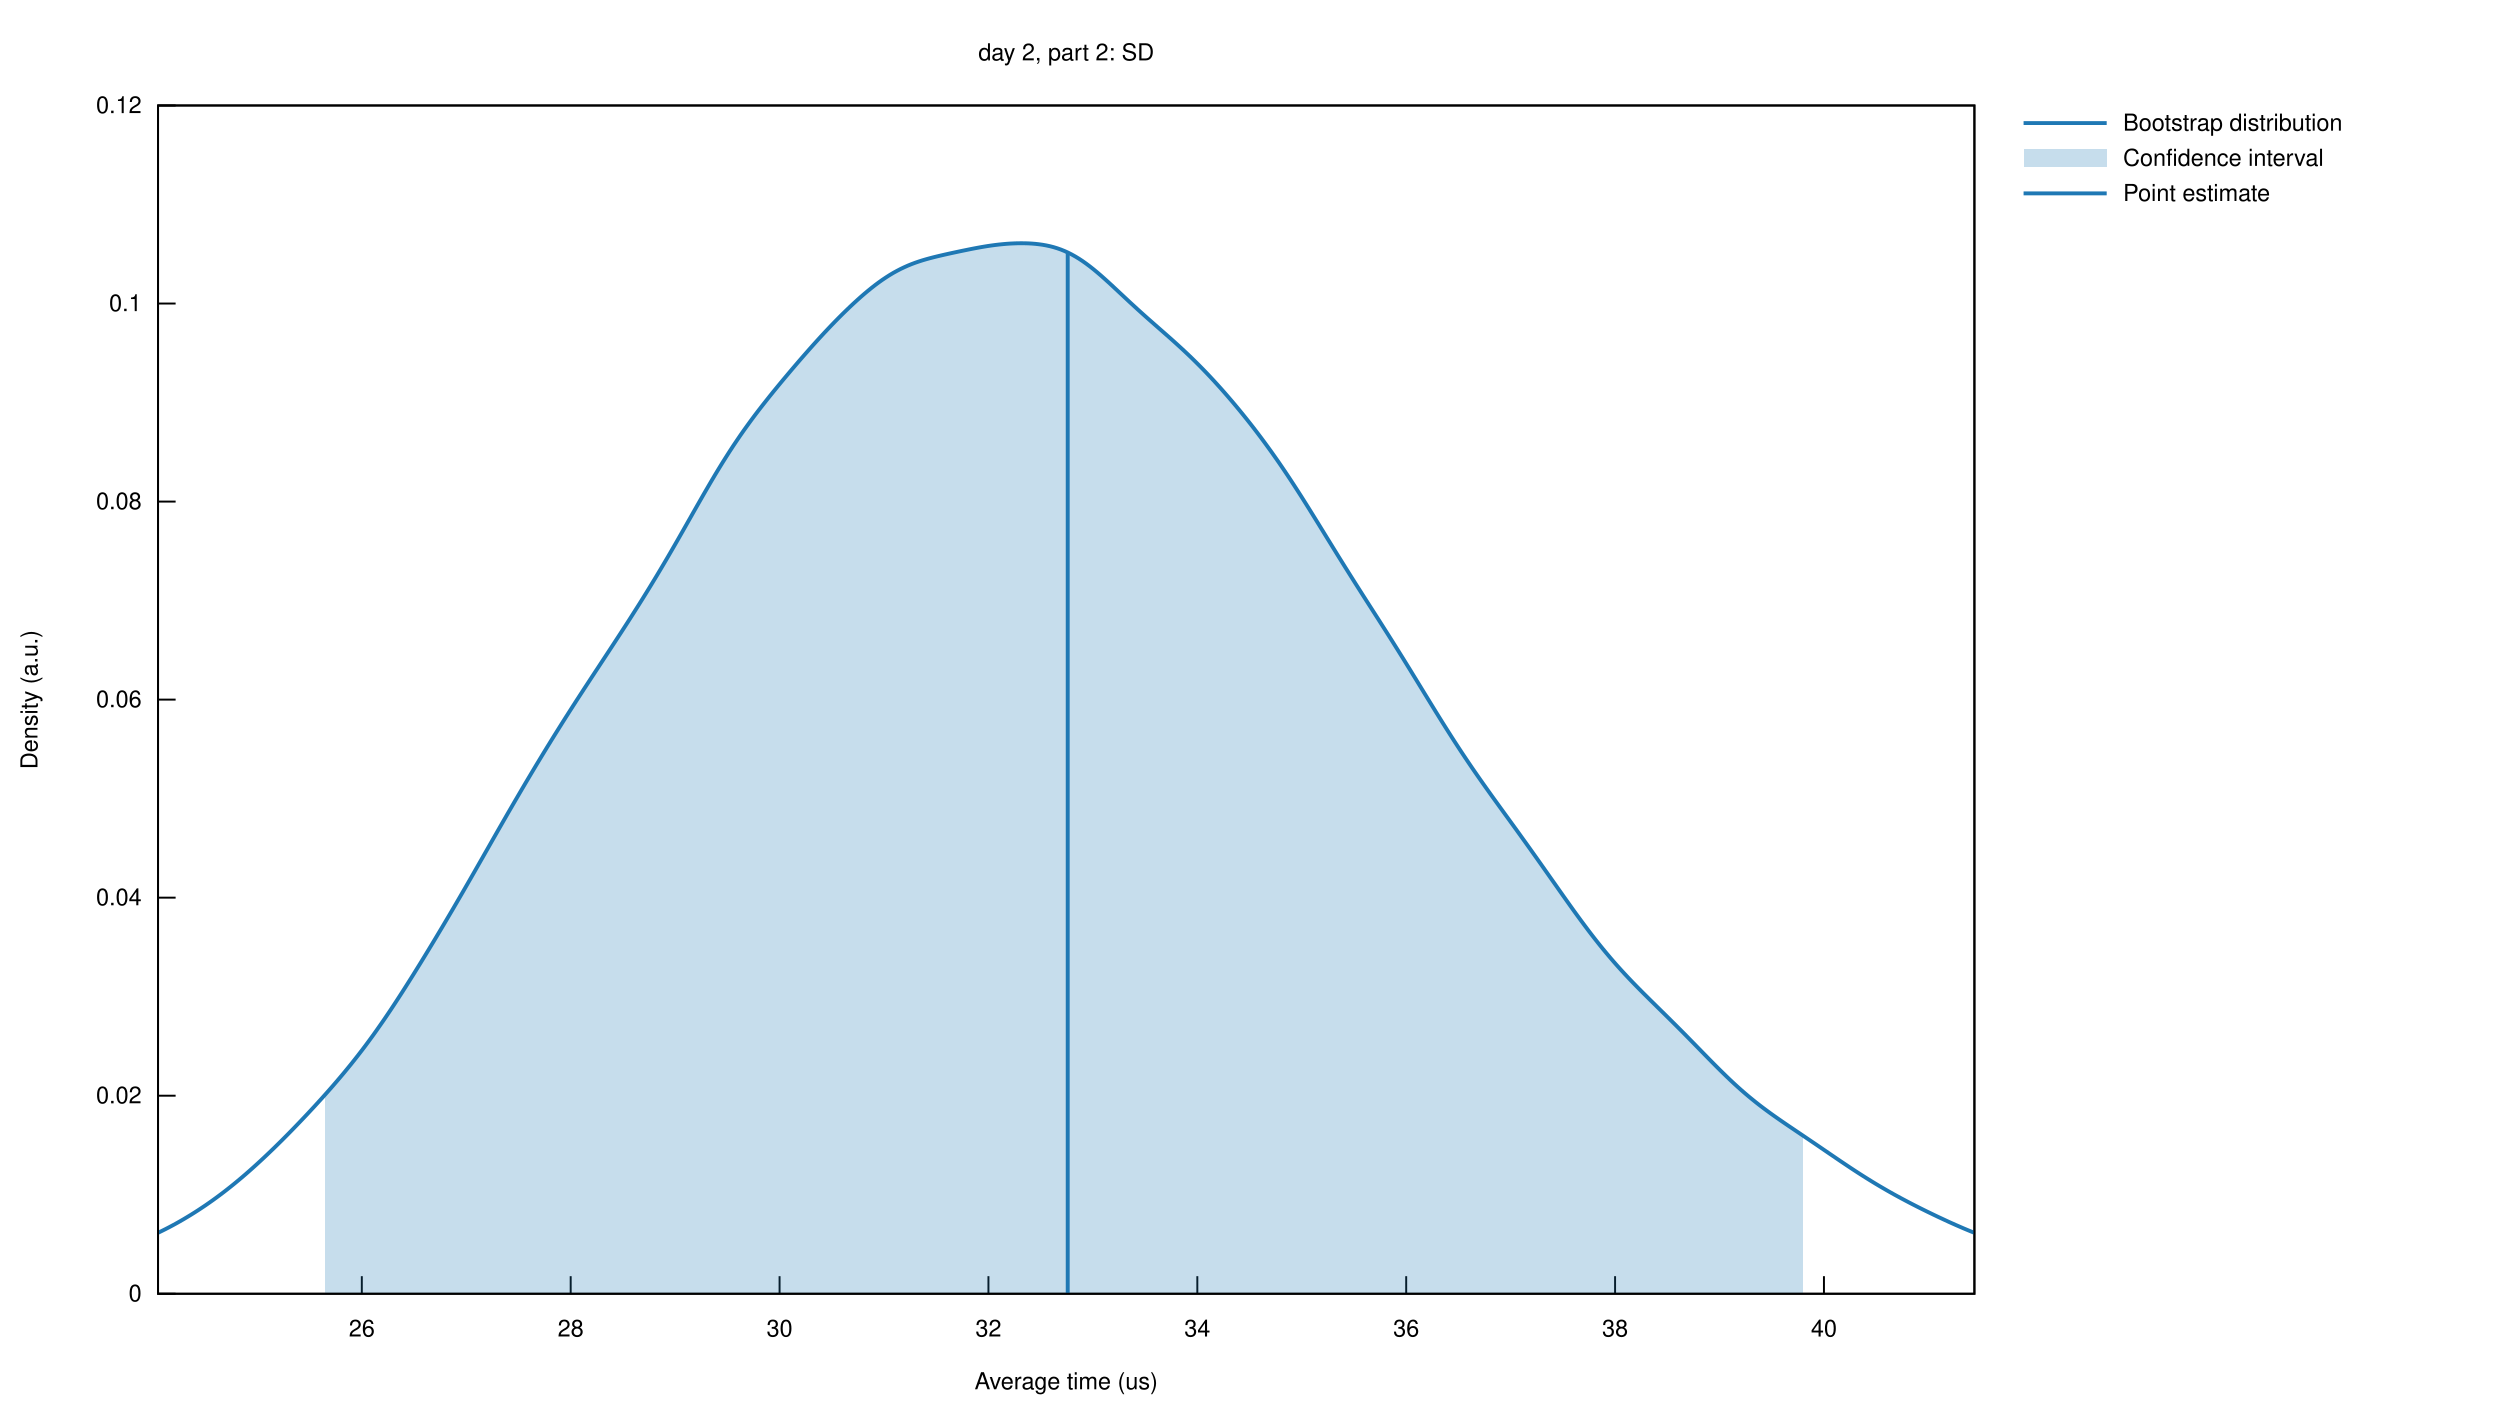
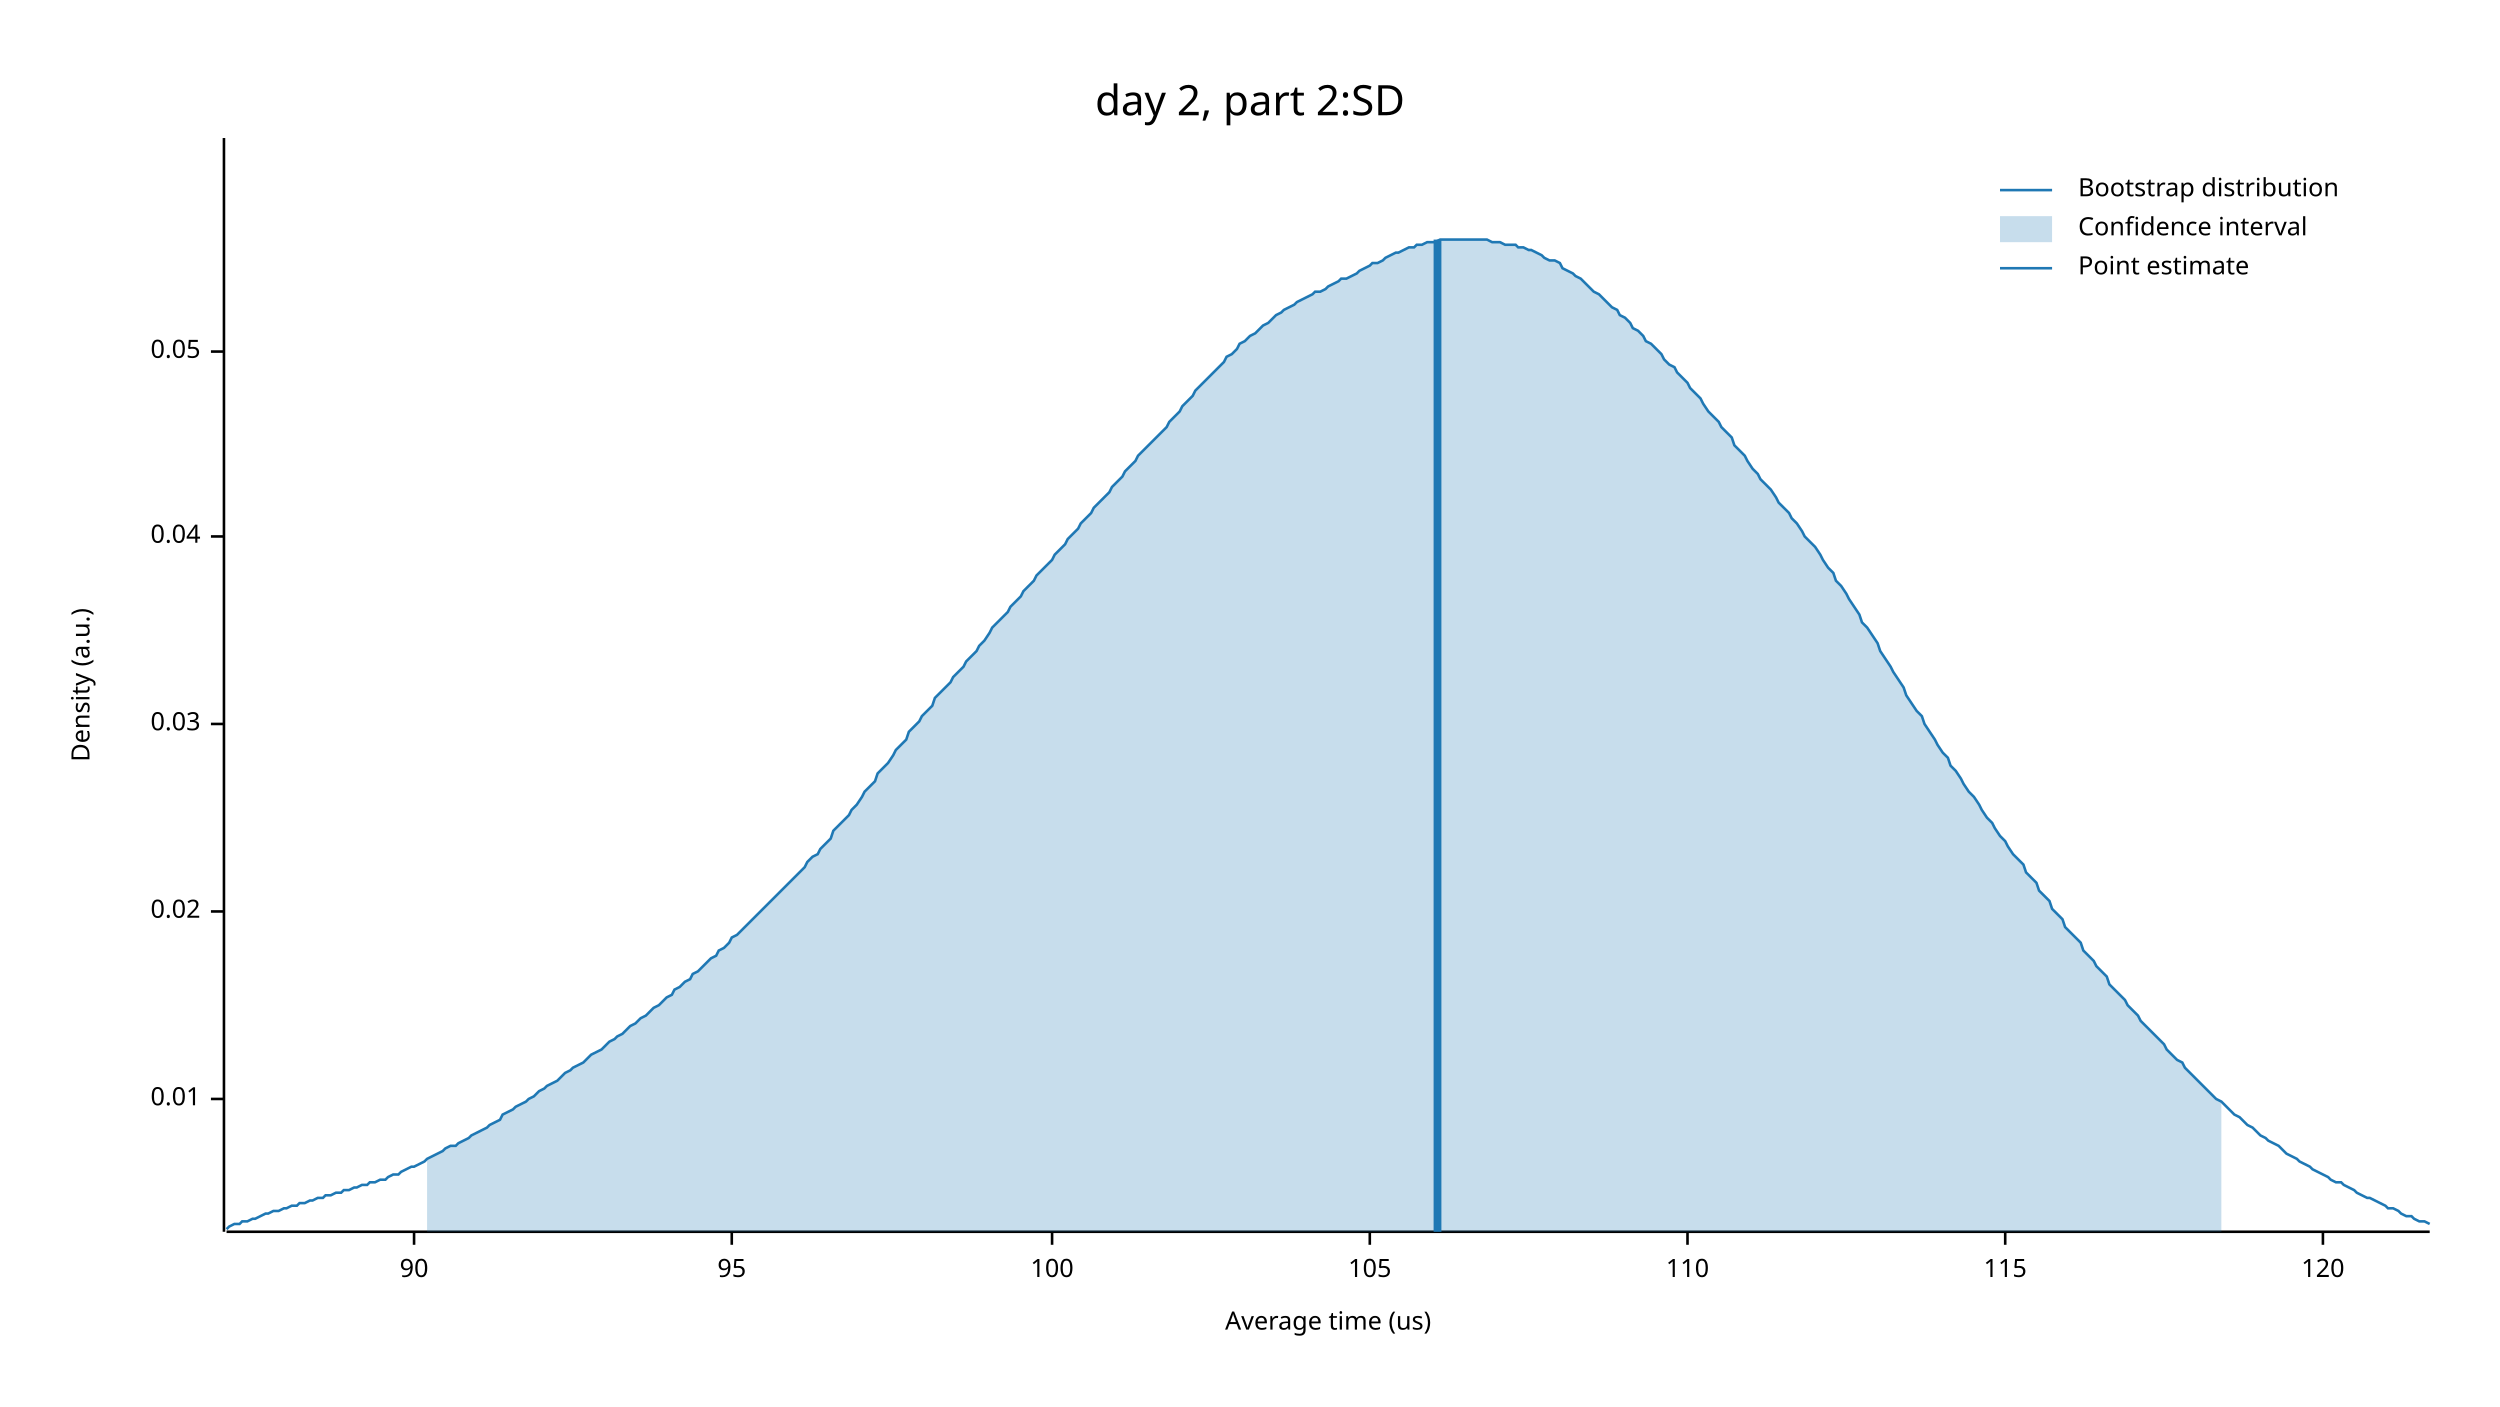
- <svg xmlns="http://www.w3.org/2000/svg" xmlns:xlink="http://www.w3.org/1999/xlink" viewBox="0 0 1280 720">
-   <g id="gnuplot_canvas">
-     <rect x="0" y="0" width="1280" height="720" fill="none" />
-     <defs>
-       <circle id="gpDot" r="0.5" stroke-width="0.5" stroke="currentColor" />
-       <path id="gpPt0" stroke-width="0.222" stroke="currentColor" d="M-1,0 h2 M0,-1 v2" />
-       <path id="gpPt1" stroke-width="0.222" stroke="currentColor" d="M-1,-1 L1,1 M1,-1 L-1,1" />
-       <path id="gpPt2" stroke-width="0.222" stroke="currentColor" d="M-1,0 L1,0 M0,-1 L0,1 M-1,-1 L1,1 M-1,1 L1,-1" />
-       <rect id="gpPt3" stroke-width="0.222" stroke="currentColor" x="-1" y="-1" width="2" height="2" />
-       <rect id="gpPt4" stroke-width="0.222" stroke="currentColor" fill="currentColor" x="-1" y="-1" width="2" height="2" />
-       <circle id="gpPt5" stroke-width="0.222" stroke="currentColor" cx="0" cy="0" r="1" />
-       <use xlink:href="#gpPt5" id="gpPt6" fill="currentColor" stroke="none" />
-       <path id="gpPt7" stroke-width="0.222" stroke="currentColor" d="M0,-1.33 L-1.33,0.67 L1.33,0.67 z" />
-       <use xlink:href="#gpPt7" id="gpPt8" fill="currentColor" stroke="none" />
-       <use xlink:href="#gpPt7" id="gpPt9" stroke="currentColor" transform="rotate(180)" />
-       <use xlink:href="#gpPt9" id="gpPt10" fill="currentColor" stroke="none" />
-       <use xlink:href="#gpPt3" id="gpPt11" stroke="currentColor" transform="rotate(45)" />
-       <use xlink:href="#gpPt11" id="gpPt12" fill="currentColor" stroke="none" />
-       <path id="gpPt13" stroke-width="0.222" stroke="currentColor" d="M0,1.330 L1.265,0.411 L0.782,-1.067 L-0.782,-1.076 L-1.265,0.411 z" />
-       <use xlink:href="#gpPt13" id="gpPt14" fill="currentColor" stroke="none" />
-       <filter id="textbox" filterUnits="objectBoundingBox" x="0" y="0" height="1" width="1">
-         <feFlood flood-color="white" flood-opacity="1" result="bgnd" />
-         <feComposite in="SourceGraphic" in2="bgnd" operator="atop" />
-       </filter>
-       <filter id="greybox" filterUnits="objectBoundingBox" x="0" y="0" height="1" width="1">
-         <feFlood flood-color="lightgrey" flood-opacity="1" result="grey" />
-         <feComposite in="SourceGraphic" in2="grey" operator="atop" />
-       </filter>
-     </defs>
-     <g fill="none" color="white" stroke="currentColor" stroke-width="1.00" stroke-linecap="butt" stroke-linejoin="miter">
- </g>
-     <g fill="none" color="black" stroke="currentColor" stroke-width="1.00" stroke-linecap="butt" stroke-linejoin="miter">
-       <path stroke="black" d="M80.92,662.40 L89.92,662.40  " />
-       <g transform="translate(72.53,666.30)" stroke="none" fill="black" font-family="Helvetica" font-size="12.00" text-anchor="end">
-         <text>
-           <tspan font-family="Helvetica"> 0</tspan>
-         </text>
-       </g>
-     </g>
-     <g fill="none" color="black" stroke="currentColor" stroke-width="1.00" stroke-linecap="butt" stroke-linejoin="miter">
-       <path stroke="black" d="M80.92,561.00 L89.92,561.00  " />
-       <g transform="translate(72.53,564.90)" stroke="none" fill="black" font-family="Helvetica" font-size="12.00" text-anchor="end">
-         <text>
-           <tspan font-family="Helvetica"> 0.02</tspan>
-         </text>
-       </g>
-     </g>
-     <g fill="none" color="black" stroke="currentColor" stroke-width="1.00" stroke-linecap="butt" stroke-linejoin="miter">
-       <path stroke="black" d="M80.92,459.60 L89.92,459.60  " />
-       <g transform="translate(72.53,463.50)" stroke="none" fill="black" font-family="Helvetica" font-size="12.00" text-anchor="end">
-         <text>
-           <tspan font-family="Helvetica"> 0.04</tspan>
-         </text>
-       </g>
-     </g>
-     <g fill="none" color="black" stroke="currentColor" stroke-width="1.00" stroke-linecap="butt" stroke-linejoin="miter">
-       <path stroke="black" d="M80.92,358.20 L89.92,358.20  " />
-       <g transform="translate(72.53,362.10)" stroke="none" fill="black" font-family="Helvetica" font-size="12.00" text-anchor="end">
-         <text>
-           <tspan font-family="Helvetica"> 0.06</tspan>
-         </text>
-       </g>
-     </g>
-     <g fill="none" color="black" stroke="currentColor" stroke-width="1.00" stroke-linecap="butt" stroke-linejoin="miter">
-       <path stroke="black" d="M80.92,256.81 L89.92,256.81  " />
-       <g transform="translate(72.53,260.71)" stroke="none" fill="black" font-family="Helvetica" font-size="12.00" text-anchor="end">
-         <text>
-           <tspan font-family="Helvetica"> 0.08</tspan>
-         </text>
-       </g>
-     </g>
-     <g fill="none" color="black" stroke="currentColor" stroke-width="1.00" stroke-linecap="butt" stroke-linejoin="miter">
-       <path stroke="black" d="M80.92,155.41 L89.92,155.41  " />
-       <g transform="translate(72.53,159.31)" stroke="none" fill="black" font-family="Helvetica" font-size="12.00" text-anchor="end">
-         <text>
-           <tspan font-family="Helvetica"> 0.1</tspan>
-         </text>
-       </g>
-     </g>
-     <g fill="none" color="black" stroke="currentColor" stroke-width="1.00" stroke-linecap="butt" stroke-linejoin="miter">
-       <path stroke="black" d="M80.92,54.01 L89.92,54.01  " />
-       <g transform="translate(72.53,57.91)" stroke="none" fill="black" font-family="Helvetica" font-size="12.00" text-anchor="end">
-         <text>
-           <tspan font-family="Helvetica"> 0.12</tspan>
-         </text>
-       </g>
-     </g>
-     <g fill="none" color="black" stroke="currentColor" stroke-width="1.00" stroke-linecap="butt" stroke-linejoin="miter">
-       <path stroke="black" d="M185.25,662.40 L185.25,653.40  " />
-       <g transform="translate(185.25,684.30)" stroke="none" fill="black" font-family="Helvetica" font-size="12.00" text-anchor="middle">
-         <text>
-           <tspan font-family="Helvetica"> 26</tspan>
-         </text>
-       </g>
-     </g>
-     <g fill="none" color="black" stroke="currentColor" stroke-width="1.00" stroke-linecap="butt" stroke-linejoin="miter">
-       <path stroke="black" d="M292.19,662.40 L292.19,653.40  " />
-       <g transform="translate(292.19,684.30)" stroke="none" fill="black" font-family="Helvetica" font-size="12.00" text-anchor="middle">
-         <text>
-           <tspan font-family="Helvetica"> 28</tspan>
-         </text>
-       </g>
-     </g>
-     <g fill="none" color="black" stroke="currentColor" stroke-width="1.00" stroke-linecap="butt" stroke-linejoin="miter">
-       <path stroke="black" d="M399.14,662.40 L399.14,653.40  " />
-       <g transform="translate(399.14,684.30)" stroke="none" fill="black" font-family="Helvetica" font-size="12.00" text-anchor="middle">
-         <text>
-           <tspan font-family="Helvetica"> 30</tspan>
-         </text>
-       </g>
-     </g>
-     <g fill="none" color="black" stroke="currentColor" stroke-width="1.00" stroke-linecap="butt" stroke-linejoin="miter">
-       <path stroke="black" d="M506.08,662.40 L506.08,653.40  " />
-       <g transform="translate(506.08,684.30)" stroke="none" fill="black" font-family="Helvetica" font-size="12.00" text-anchor="middle">
-         <text>
-           <tspan font-family="Helvetica"> 32</tspan>
-         </text>
-       </g>
-     </g>
-     <g fill="none" color="black" stroke="currentColor" stroke-width="1.00" stroke-linecap="butt" stroke-linejoin="miter">
-       <path stroke="black" d="M613.03,662.40 L613.03,653.40  " />
-       <g transform="translate(613.03,684.30)" stroke="none" fill="black" font-family="Helvetica" font-size="12.00" text-anchor="middle">
-         <text>
-           <tspan font-family="Helvetica"> 34</tspan>
-         </text>
-       </g>
-     </g>
-     <g fill="none" color="black" stroke="currentColor" stroke-width="1.00" stroke-linecap="butt" stroke-linejoin="miter">
-       <path stroke="black" d="M719.97,662.40 L719.97,653.40  " />
-       <g transform="translate(719.97,684.30)" stroke="none" fill="black" font-family="Helvetica" font-size="12.00" text-anchor="middle">
-         <text>
-           <tspan font-family="Helvetica"> 36</tspan>
-         </text>
-       </g>
-     </g>
-     <g fill="none" color="black" stroke="currentColor" stroke-width="1.00" stroke-linecap="butt" stroke-linejoin="miter">
-       <path stroke="black" d="M826.92,662.40 L826.92,653.40  " />
-       <g transform="translate(826.92,684.30)" stroke="none" fill="black" font-family="Helvetica" font-size="12.00" text-anchor="middle">
-         <text>
-           <tspan font-family="Helvetica"> 38</tspan>
-         </text>
-       </g>
-     </g>
-     <g fill="none" color="black" stroke="currentColor" stroke-width="1.00" stroke-linecap="butt" stroke-linejoin="miter">
-       <path stroke="black" d="M933.86,662.40 L933.86,653.40  " />
-       <g transform="translate(933.86,684.30)" stroke="none" fill="black" font-family="Helvetica" font-size="12.00" text-anchor="middle">
-         <text>
-           <tspan font-family="Helvetica"> 40</tspan>
-         </text>
-       </g>
-     </g>
-     <g fill="none" color="black" stroke="currentColor" stroke-width="1.00" stroke-linecap="butt" stroke-linejoin="miter">
- </g>
-     <g fill="none" color="black" stroke="currentColor" stroke-width="1.00" stroke-linecap="butt" stroke-linejoin="miter">
-       <path stroke="black" d="M80.92,54.01 L80.92,662.40 L1010.90,662.40 L1010.90,54.01 L80.92,54.01 Z  " />
-     </g>
-     <g fill="none" color="black" stroke="currentColor" stroke-width="1.00" stroke-linecap="butt" stroke-linejoin="miter">
-       <g transform="translate(19.18,358.21) rotate(270)" stroke="none" fill="black" font-family="Helvetica" font-size="12.00" text-anchor="middle">
-         <text>
-           <tspan font-family="Helvetica">Density (a.u.)</tspan>
-         </text>
-       </g>
-     </g>
-     <g fill="none" color="black" stroke="currentColor" stroke-width="1.00" stroke-linecap="butt" stroke-linejoin="miter">
-       <g transform="translate(545.91,711.30)" stroke="none" fill="black" font-family="Helvetica" font-size="12.00" text-anchor="middle">
-         <text>
-           <tspan font-family="Helvetica">Average time (us)</tspan>
-         </text>
-       </g>
-     </g>
-     <g fill="none" color="black" stroke="currentColor" stroke-width="1.00" stroke-linecap="butt" stroke-linejoin="miter">
- </g>
-     <g id="gnuplot_plot_1">
-       <g fill="none" color="white" stroke="currentColor" stroke-width="2.00" stroke-linecap="butt" stroke-linejoin="miter">
- </g>
-       <g fill="none" color="black" stroke="currentColor" stroke-width="2.00" stroke-linecap="butt" stroke-linejoin="miter">
-         <g transform="translate(1087.02,66.91)" stroke="none" fill="black" font-family="Helvetica" font-size="12.00" text-anchor="start">
-           <text>
-             <tspan font-family="Helvetica">Bootstrap distribution</tspan>
-           </text>
-         </g>
-       </g>
-       <g fill="none" color="black" stroke="currentColor" stroke-width="2.00" stroke-linecap="butt" stroke-linejoin="miter">
-         <path stroke="rgb( 31, 120, 180)" d="M1036.07,63.01 L1078.63,63.01 M80.92,631.19 L82.78,630.28 L84.65,629.35 L86.51,628.39 L88.37,627.40 L90.24,626.38   L92.10,625.33 L93.97,624.25 L95.83,623.14 L97.69,622.01 L99.56,620.84 L101.42,619.65 L103.28,618.42 L105.15,617.17   L107.01,615.88 L108.88,614.56 L110.74,613.21 L112.60,611.83 L114.47,610.42 L116.33,608.97 L118.19,607.50 L120.06,605.99   L121.92,604.45 L123.78,602.89 L125.65,601.29 L127.51,599.66 L129.38,598.00 L131.24,596.32 L133.10,594.61 L134.97,592.88   L136.83,591.12 L138.69,589.34 L140.56,587.54 L142.42,585.71 L144.29,583.87 L146.15,582.00 L148.01,580.12 L149.88,578.21   L151.74,576.29 L153.60,574.35 L155.47,572.39 L157.33,570.42 L159.19,568.42 L161.06,566.41 L162.92,564.37 L164.79,562.32   L166.65,560.24 L168.51,558.14 L170.38,556.01 L172.24,553.85 L174.10,551.67 L175.97,549.45 L177.83,547.19 L179.70,544.90   L181.56,542.56 L183.42,540.19 L185.29,537.77 L187.15,535.31 L189.01,532.80 L190.88,530.24 L192.74,527.63 L194.60,524.98   L196.47,522.29 L198.33,519.55 L200.20,516.77 L202.06,513.95 L203.92,511.10 L205.79,508.21 L207.65,505.29 L209.51,502.35   L211.38,499.38 L213.24,496.38 L215.11,493.37 L216.97,490.33 L218.83,487.28 L220.70,484.20 L222.56,481.12 L224.42,478.01   L226.29,474.89 L228.15,471.75 L230.01,468.60 L231.88,465.43 L233.74,462.24 L235.61,459.03 L237.47,455.82 L239.33,452.59   L241.20,449.34 L243.06,446.09 L244.92,442.83 L246.79,439.56 L248.65,436.29 L250.52,433.02 L252.38,429.75 L254.24,426.49   L256.11,423.23 L257.97,419.99 L259.83,416.75 L261.70,413.53 L263.56,410.32 L265.43,407.13 L267.29,403.95 L269.15,400.79   L271.02,397.65 L272.88,394.53 L274.74,391.42 L276.61,388.34 L278.47,385.27 L280.33,382.23 L282.20,379.20 L284.06,376.20   L285.93,373.22 L287.79,370.25 L289.65,367.31 L291.52,364.38 L293.38,361.47 L295.24,358.58 L297.11,355.71 L298.97,352.84   L300.84,349.99 L302.70,347.15 L304.56,344.31 L306.43,341.48 L308.29,338.64 L310.15,335.81 L312.02,332.97 L313.88,330.13   L315.74,327.28 L317.61,324.42 L319.47,321.55 L321.34,318.66 L323.20,315.75 L325.06,312.82 L326.93,309.88 L328.79,306.91   L330.65,303.91 L332.52,300.89 L334.38,297.83 L336.25,294.75 L338.11,291.64 L339.97,288.50 L341.84,285.33 L343.70,282.13   L345.56,278.91 L347.43,275.66 L349.29,272.40 L351.15,269.12 L353.02,265.83 L354.88,262.54 L356.75,259.26 L358.61,256.00   L360.47,252.75 L362.34,249.53 L364.20,246.35 L366.06,243.21 L367.93,240.12 L369.79,237.09 L371.66,234.11 L373.52,231.20   L375.38,228.34 L377.25,225.56 L379.11,222.83 L380.97,220.17 L382.84,217.57 L384.70,215.02 L386.56,212.52 L388.43,210.07   L390.29,207.67 L392.16,205.30 L394.02,202.96 L395.88,200.65 L397.75,198.37 L399.61,196.11 L401.47,193.87 L403.34,191.65   L405.20,189.44 L407.07,187.25 L408.93,185.08 L410.79,182.93 L412.66,180.80 L414.52,178.69 L416.38,176.60 L418.25,174.53   L420.11,172.49 L421.97,170.48 L423.84,168.50 L425.70,166.54 L427.57,164.61 L429.43,162.72 L431.29,160.86 L433.16,159.04   L435.02,157.25 L436.88,155.50 L438.75,153.79 L440.61,152.12 L442.48,150.50 L444.34,148.94 L446.20,147.43 L448.07,145.97   L449.93,144.58 L451.79,143.26 L453.66,142.01 L455.52,140.82 L457.38,139.71 L459.25,138.68 L461.11,137.71 L462.98,136.82   L464.84,135.99 L466.70,135.23 L468.57,134.53 L470.43,133.89 L472.29,133.29 L474.16,132.74 L476.02,132.23 L477.89,131.74   L479.75,131.28 L481.61,130.84 L483.48,130.41 L485.34,129.99 L487.20,129.58 L489.07,129.18 L490.93,128.78 L492.79,128.39   L494.66,128.01 L496.52,127.63 L498.39,127.26 L500.25,126.91 L502.11,126.57 L503.98,126.25 L505.84,125.95 L507.70,125.68   L509.57,125.43 L511.43,125.21 L513.30,125.02 L515.16,124.85 L517.02,124.72 L518.89,124.63 L520.75,124.56 L522.61,124.54   L524.48,124.55 L526.34,124.60 L528.20,124.70 L530.07,124.85 L531.93,125.06 L533.80,125.32 L535.66,125.65 L537.52,126.05   L539.39,126.53 L541.25,127.10 L543.11,127.75 L544.98,128.50 L546.84,129.34 L548.71,130.29 L550.57,131.33 L552.43,132.46   L554.30,133.69 L556.16,135.01 L558.02,136.41 L559.89,137.89 L561.75,139.43 L563.62,141.03 L565.48,142.68 L567.34,144.36   L569.21,146.07 L571.07,147.81 L572.93,149.55 L574.80,151.29 L576.66,153.03 L578.52,154.77 L580.39,156.48 L582.25,158.19   L584.12,159.88 L585.98,161.55 L587.84,163.21 L589.71,164.85 L591.57,166.49 L593.43,168.12 L595.30,169.76 L597.16,171.39   L599.03,173.04 L600.89,174.70 L602.75,176.38 L604.62,178.09 L606.48,179.82 L608.34,181.57 L610.21,183.36 L612.07,185.19   L613.93,187.04 L615.80,188.94 L617.66,190.87 L619.53,192.84 L621.39,194.84 L623.25,196.88 L625.12,198.95 L626.98,201.06   L628.84,203.20 L630.71,205.38 L632.57,207.59 L634.44,209.84 L636.30,212.12 L638.16,214.43 L640.03,216.78 L641.89,219.17   L643.75,221.60 L645.62,224.07 L647.48,226.58 L649.34,229.13 L651.21,231.72 L653.07,234.36 L654.94,237.03 L656.80,239.76   L658.66,242.52 L660.53,245.33 L662.39,248.17 L664.25,251.05 L666.12,253.96 L667.98,256.91 L669.85,259.88 L671.71,262.87   L673.57,265.87 L675.44,268.89 L677.30,271.92 L679.16,274.95 L681.03,277.97 L682.89,280.99 L684.75,284.00 L686.62,287.00   L688.48,289.99 L690.35,292.96 L692.21,295.92 L694.07,298.87 L695.94,301.80 L697.80,304.73 L699.66,307.64 L701.53,310.55   L703.39,313.46 L705.26,316.37 L707.12,319.29 L708.98,322.22 L710.85,325.15 L712.71,328.10 L714.57,331.06 L716.44,334.04   L718.30,337.03 L720.16,340.04 L722.03,343.06 L723.89,346.10 L725.76,349.14 L727.62,352.18 L729.48,355.23 L731.35,358.27   L733.21,361.30 L735.07,364.33 L736.94,367.33 L738.80,370.32 L740.67,373.28 L742.53,376.21 L744.39,379.12 L746.26,381.99   L748.12,384.83 L749.98,387.63 L751.85,390.40 L753.71,393.14 L755.57,395.84 L757.44,398.52 L759.30,401.17 L761.17,403.80   L763.03,406.41 L764.89,409.01 L766.76,411.59 L768.62,414.16 L770.48,416.73 L772.35,419.30 L774.21,421.87 L776.08,424.44   L777.94,427.02 L779.80,429.61 L781.67,432.21 L783.53,434.81 L785.39,437.43 L787.26,440.06 L789.12,442.69 L790.98,445.34   L792.85,447.98 L794.71,450.63 L796.58,453.28 L798.44,455.93 L800.30,458.57 L802.17,461.20 L804.03,463.82 L805.89,466.42   L807.76,468.99 L809.62,471.53 L811.49,474.04 L813.35,476.52 L815.21,478.95 L817.08,481.35 L818.94,483.69 L820.80,485.99   L822.67,488.24 L824.53,490.44 L826.39,492.60 L828.26,494.71 L830.12,496.77 L831.99,498.80 L833.85,500.78 L835.71,502.73   L837.58,504.65 L839.44,506.55 L841.30,508.42 L843.17,510.27 L845.03,512.12 L846.90,513.95 L848.76,515.79 L850.62,517.62   L852.49,519.45 L854.35,521.29 L856.21,523.14 L858.08,524.99 L859.94,526.86 L861.81,528.73 L863.67,530.62 L865.53,532.52   L867.40,534.42 L869.26,536.33 L871.12,538.24 L872.99,540.15 L874.85,542.05 L876.71,543.94 L878.58,545.82 L880.44,547.68   L882.31,549.51 L884.17,551.32 L886.03,553.10 L887.90,554.84 L889.76,556.54 L891.62,558.20 L893.49,559.82 L895.35,561.40   L897.22,562.93 L899.08,564.43 L900.94,565.89 L902.81,567.31 L904.67,568.69 L906.53,570.05 L908.40,571.38 L910.26,572.69   L912.12,573.98 L913.99,575.26 L915.85,576.53 L917.72,577.79 L919.58,579.05 L921.44,580.30 L923.31,581.56 L925.17,582.82   L927.03,584.08 L928.90,585.34 L930.76,586.61 L932.63,587.89 L934.49,589.16 L936.35,590.43 L938.22,591.70 L940.08,592.97   L941.94,594.24 L943.81,595.49 L945.67,596.74 L947.53,597.98 L949.40,599.21 L951.26,600.42 L953.13,601.62 L954.99,602.80   L956.85,603.96 L958.72,605.11 L960.58,606.24 L962.44,607.35 L964.31,608.44 L966.17,609.52 L968.04,610.58 L969.90,611.62   L971.76,612.64 L973.63,613.65 L975.49,614.64 L977.35,615.62 L979.22,616.59 L981.08,617.54 L982.94,618.48 L984.81,619.41   L986.67,620.33 L988.54,621.23 L990.40,622.13 L992.26,623.02 L994.13,623.89 L995.99,624.76 L997.85,625.62 L999.72,626.46   L1001.58,627.29 L1003.45,628.10 L1005.31,628.91 L1007.17,629.69 L1009.04,630.46 L1010.90,631.20  " />
-       </g>
-     </g>
-     <g id="gnuplot_plot_2">
-       <g fill="none" color="white" stroke="rgb( 31, 120, 180)" stroke-width="1.00" stroke-linecap="butt" stroke-linejoin="miter">
- </g>
-       <g fill="none" color="black" stroke="currentColor" stroke-width="1.00" stroke-linecap="butt" stroke-linejoin="miter">
-         <g transform="translate(1087.02,84.91)" stroke="none" fill="black" font-family="Helvetica" font-size="12.00" text-anchor="start">
-           <text>
-             <tspan font-family="Helvetica">Confidence interval</tspan>
-           </text>
-         </g>
-       </g>
-       <g fill="none" color="black" stroke="currentColor" stroke-width="1.00" stroke-linecap="butt" stroke-linejoin="miter">
-         <g stroke="none" shape-rendering="crispEdges">
-           <polygon fill="rgb( 31, 120, 180)" fill-opacity="0.25" points="1036.07,85.51 1078.63,85.51 1078.63,76.51 1036.07,76.51 " />
-           <polygon fill="rgb( 31, 120, 180)" fill-opacity="0.25" points="166.65,560.24 168.51,558.14 170.38,556.01 172.24,553.85 174.10,551.67 175.97,549.45 177.83,547.19 179.70,544.90 181.56,542.56 183.42,540.19 185.29,537.77 187.15,535.31 189.01,532.80 190.88,530.24 192.74,527.63 194.60,524.98 196.47,522.29 198.33,519.55 200.20,516.77 202.06,513.95 203.92,511.10 205.79,508.21 207.65,505.29 209.51,502.35 211.38,499.38 213.24,496.38 215.11,493.37 216.97,490.33 218.83,487.28 220.70,484.20 222.56,481.12 224.42,478.01 226.29,474.89 228.15,471.75 230.01,468.60 231.88,465.43 233.74,462.24 235.61,459.03 237.47,455.82 239.33,452.59 241.20,449.34 243.06,446.09 244.92,442.83 246.79,439.56 248.65,436.29 250.52,433.02 252.38,429.75 254.24,426.49 256.11,423.23 257.97,419.99 259.83,416.75 261.70,413.53 263.56,410.32 265.43,407.13 267.29,403.95 269.15,400.79 271.02,397.65 272.88,394.53 274.74,391.42 276.61,388.34 278.47,385.27 280.33,382.23 282.20,379.20 284.06,376.20 285.93,373.22 287.79,370.25 289.65,367.31 291.52,364.38 293.38,361.47 295.24,358.58 297.11,355.71 298.97,352.84 300.84,349.99 302.70,347.15 304.56,344.31 306.43,341.48 308.29,338.64 310.15,335.81 312.02,332.97 313.88,330.13 315.74,327.28 317.61,324.42 319.47,321.55 321.34,318.66 323.20,315.75 325.06,312.82 326.93,309.88 328.79,306.91 330.65,303.91 332.52,300.89 334.38,297.83 336.25,294.75 338.11,291.64 339.97,288.50 341.84,285.33 343.70,282.13 345.56,278.91 347.43,275.66 349.29,272.40 351.15,269.12 353.02,265.83 354.88,262.54 356.75,259.26 358.61,256.00 360.47,252.75 362.34,249.53 364.20,246.35 366.06,243.21 367.93,240.12 369.79,237.09 371.66,234.11 373.52,231.20 375.38,228.34 377.25,225.56 379.11,222.83 380.97,220.17 382.84,217.57 384.70,215.02 386.56,212.52 388.43,210.07 390.29,207.67 392.16,205.30 394.02,202.96 395.88,200.65 397.75,198.37 399.61,196.11 401.47,193.87 403.34,191.65 405.20,189.44 407.07,187.25 408.93,185.08 410.79,182.93 412.66,180.80 414.52,178.69 416.38,176.60 418.25,174.53 420.11,172.49 421.97,170.48 423.84,168.50 425.70,166.54 427.57,164.61 429.43,162.72 431.29,160.86 433.16,159.04 435.02,157.25 436.88,155.50 438.75,153.79 440.61,152.12 442.48,150.50 444.34,148.94 446.20,147.43 448.07,145.97 449.93,144.58 451.79,143.26 453.66,142.01 455.52,140.82 457.38,139.71 459.25,138.68 461.11,137.71 462.98,136.82 464.84,135.99 466.70,135.23 468.57,134.53 470.43,133.89 472.29,133.29 474.16,132.74 476.02,132.23 477.89,131.74 479.75,131.28 481.61,130.84 483.48,130.41 485.34,129.99 487.20,129.58 489.07,129.18 490.93,128.78 492.79,128.39 494.66,128.01 496.52,127.63 498.39,127.26 500.25,126.91 502.11,126.57 503.98,126.25 505.84,125.95 507.70,125.68 509.57,125.43 511.43,125.21 513.30,125.02 515.16,124.85 517.02,124.72 518.89,124.63 520.75,124.56 522.61,124.54 524.48,124.55 526.34,124.60 528.20,124.70 530.07,124.85 531.93,125.06 533.80,125.32 535.66,125.65 537.52,126.05 539.39,126.53 541.25,127.10 543.11,127.75 544.98,128.50 546.84,129.34 548.71,130.29 550.57,131.33 552.43,132.46 554.30,133.69 556.16,135.01 558.02,136.41 559.89,137.89 561.75,139.43 563.62,141.03 565.48,142.68 567.34,144.36 569.21,146.07 571.07,147.81 572.93,149.55 574.80,151.29 576.66,153.03 578.52,154.77 580.39,156.48 582.25,158.19 584.12,159.88 585.98,161.55 587.84,163.21 589.71,164.85 591.57,166.49 593.43,168.12 595.30,169.76 597.16,171.39 599.03,173.04 600.89,174.70 602.75,176.38 604.62,178.09 606.48,179.82 608.34,181.57 610.21,183.36 612.07,185.19 613.93,187.04 615.80,188.94 617.66,190.87 619.53,192.84 621.39,194.84 623.25,196.88 625.12,198.95 626.98,201.06 628.84,203.20 630.71,205.38 632.57,207.59 634.44,209.84 636.30,212.12 638.16,214.43 640.03,216.78 641.89,219.17 643.75,221.60 645.62,224.07 647.48,226.58 649.34,229.13 651.21,231.72 653.07,234.36 654.94,237.03 656.80,239.76 658.66,242.52 660.53,245.33 662.39,248.17 664.25,251.05 666.12,253.96 667.98,256.91 669.85,259.88 671.71,262.87 673.57,265.87 675.44,268.89 677.30,271.92 679.16,274.95 681.03,277.97 682.89,280.99 684.75,284.00 686.62,287.00 688.48,289.99 690.35,292.96 692.21,295.92 694.07,298.87 695.94,301.80 697.80,304.73 699.66,307.64 701.53,310.55 703.39,313.46 705.26,316.37 707.12,319.29 708.98,322.22 710.85,325.15 712.71,328.10 714.57,331.06 716.44,334.04 718.30,337.03 720.16,340.04 722.03,343.06 723.89,346.10 725.76,349.14 727.62,352.18 729.48,355.23 731.35,358.27 733.21,361.30 735.07,364.33 736.94,367.33 738.80,370.32 740.67,373.28 742.53,376.21 744.39,379.12 746.26,381.99 748.12,384.83 749.98,387.63 751.85,390.40 753.71,393.14 755.57,395.84 757.44,398.52 759.30,401.17 761.17,403.80 763.03,406.41 764.89,409.01 766.76,411.59 768.62,414.16 770.48,416.73 772.35,419.30 774.21,421.87 776.08,424.44 777.94,427.02 779.80,429.61 781.67,432.21 783.53,434.81 785.39,437.43 787.26,440.06 789.12,442.69 790.98,445.34 792.85,447.98 794.71,450.63 796.58,453.28 798.44,455.93 800.30,458.57 802.17,461.20 804.03,463.82 805.89,466.42 807.76,468.99 809.62,471.53 811.49,474.04 813.35,476.52 815.21,478.95 817.08,481.35 818.94,483.69 820.80,485.99 822.67,488.24 824.53,490.44 826.39,492.60 828.26,494.71 830.12,496.77 831.99,498.80 833.85,500.78 835.71,502.73 837.58,504.65 839.44,506.55 841.30,508.42 843.17,510.27 845.03,512.12 846.90,513.95 848.76,515.79 850.62,517.62 852.49,519.45 854.35,521.29 856.21,523.14 858.08,524.99 859.94,526.86 861.81,528.73 863.67,530.62 865.53,532.52 867.40,534.42 869.26,536.33 871.12,538.24 872.99,540.15 874.85,542.05 876.71,543.94 878.58,545.82 880.44,547.68 882.31,549.51 884.17,551.32 886.03,553.10 887.90,554.84 889.76,556.54 891.62,558.20 893.49,559.82 895.35,561.40 897.22,562.93 899.08,564.43 900.94,565.89 902.81,567.31 904.67,568.69 906.53,570.05 908.40,571.38 910.26,572.69 912.12,573.98 913.99,575.26 915.85,576.53 917.72,577.79 919.58,579.05 921.44,580.30 923.31,581.56 923.31,662.40 921.44,662.40 919.58,662.40 917.72,662.40 915.85,662.40 913.99,662.40 912.12,662.40 910.26,662.40 908.40,662.40 906.53,662.40 904.67,662.40 902.81,662.40 900.94,662.40 899.08,662.40 897.22,662.40 895.35,662.40 893.49,662.40 891.62,662.40 889.76,662.40 887.90,662.40 886.03,662.40 884.17,662.40 882.31,662.40 880.44,662.40 878.58,662.40 876.71,662.40 874.85,662.40 872.99,662.40 871.12,662.40 869.26,662.40 867.40,662.40 865.53,662.40 863.67,662.40 861.81,662.40 859.94,662.40 858.08,662.40 856.21,662.40 854.35,662.40 852.49,662.40 850.62,662.40 848.76,662.40 846.90,662.40 845.03,662.40 843.17,662.40 841.30,662.40 839.44,662.40 837.58,662.40 835.71,662.40 833.85,662.40 831.99,662.40 830.12,662.40 828.26,662.40 826.39,662.40 824.53,662.40 822.67,662.40 820.80,662.40 818.94,662.40 817.08,662.40 815.21,662.40 813.35,662.40 811.49,662.40 809.62,662.40 807.76,662.40 805.89,662.40 804.03,662.40 802.17,662.40 800.30,662.40 798.44,662.40 796.58,662.40 794.71,662.40 792.85,662.40 790.98,662.40 789.12,662.40 787.26,662.40 785.39,662.40 783.53,662.40 781.67,662.40 779.80,662.40 777.94,662.40 776.08,662.40 774.21,662.40 772.35,662.40 770.48,662.40 768.62,662.40 766.76,662.40 764.89,662.40 763.03,662.40 761.17,662.40 759.30,662.40 757.44,662.40 755.57,662.40 753.71,662.40 751.85,662.40 749.98,662.40 748.12,662.40 746.26,662.40 744.39,662.40 742.53,662.40 740.67,662.40 738.80,662.40 736.94,662.40 735.07,662.40 733.21,662.40 731.35,662.40 729.48,662.40 727.62,662.40 725.76,662.40 723.89,662.40 722.03,662.40 720.16,662.40 718.30,662.40 716.44,662.40 714.57,662.40 712.71,662.40 710.85,662.40 708.98,662.40 707.12,662.40 705.26,662.40 703.39,662.40 701.53,662.40 699.66,662.40 697.80,662.40 695.94,662.40 694.07,662.40 692.21,662.40 690.35,662.40 688.48,662.40 686.62,662.40 684.75,662.40 682.89,662.40 681.03,662.40 679.16,662.40 677.30,662.40 675.44,662.40 673.57,662.40 671.71,662.40 669.85,662.40 667.98,662.40 666.12,662.40 664.25,662.40 662.39,662.40 660.53,662.40 658.66,662.40 656.80,662.40 654.94,662.40 653.07,662.40 651.21,662.40 649.34,662.40 647.48,662.40 645.62,662.40 643.75,662.40 641.89,662.40 640.03,662.40 638.16,662.40 636.30,662.40 634.44,662.40 632.57,662.40 630.71,662.40 628.84,662.40 626.98,662.40 625.12,662.40 623.25,662.40 621.39,662.40 619.53,662.40 617.66,662.40 615.80,662.40 613.93,662.40 612.07,662.40 610.21,662.40 608.34,662.40 606.48,662.40 604.62,662.40 602.75,662.40 600.89,662.40 599.03,662.40 597.16,662.40 595.30,662.40 593.43,662.40 591.57,662.40 589.71,662.40 587.84,662.40 585.98,662.40 584.12,662.40 582.25,662.40 580.39,662.40 578.52,662.40 576.66,662.40 574.80,662.40 572.93,662.40 571.07,662.40 569.21,662.40 567.34,662.40 565.48,662.40 563.62,662.40 561.75,662.40 559.89,662.40 558.02,662.40 556.16,662.40 554.30,662.40 552.43,662.40 550.57,662.40 548.71,662.40 546.84,662.40 544.98,662.40 543.11,662.40 541.25,662.40 539.39,662.40 537.52,662.40 535.66,662.40 533.80,662.40 531.93,662.40 530.07,662.40 528.20,662.40 526.34,662.40 524.48,662.40 522.61,662.40 520.75,662.40 518.89,662.40 517.02,662.40 515.16,662.40 513.30,662.40 511.43,662.40 509.57,662.40 507.70,662.40 505.84,662.40 503.98,662.40 502.11,662.40 500.25,662.40 498.39,662.40 496.52,662.40 494.66,662.40 492.79,662.40 490.93,662.40 489.07,662.40 487.20,662.40 485.34,662.40 483.48,662.40 481.61,662.40 479.75,662.40 477.89,662.40 476.02,662.40 474.16,662.40 472.29,662.40 470.43,662.40 468.57,662.40 466.70,662.40 464.84,662.40 462.98,662.40 461.11,662.40 459.25,662.40 457.38,662.40 455.52,662.40 453.66,662.40 451.79,662.40 449.93,662.40 448.07,662.40 446.20,662.40 444.34,662.40 442.48,662.40 440.61,662.40 438.75,662.40 436.88,662.40 435.02,662.40 433.16,662.40 431.29,662.40 429.43,662.40 427.57,662.40 425.70,662.40 423.84,662.40 421.97,662.40 420.11,662.40 418.25,662.40 416.38,662.40 414.52,662.40 412.66,662.40 410.79,662.40 408.93,662.40 407.07,662.40 405.20,662.40 403.34,662.40 401.47,662.40 399.61,662.40 397.75,662.40 395.88,662.40 394.02,662.40 392.16,662.40 390.29,662.40 388.43,662.40 386.56,662.40 384.70,662.40 382.84,662.40 380.97,662.40 379.11,662.40 377.25,662.40 375.38,662.40 373.52,662.40 371.66,662.40 369.79,662.40 367.93,662.40 366.06,662.40 364.20,662.40 362.34,662.40 360.47,662.40 358.61,662.40 356.75,662.40 354.88,662.40 353.02,662.40 351.15,662.40 349.29,662.40 347.43,662.40 345.56,662.40 343.70,662.40 341.84,662.40 339.97,662.40 338.11,662.40 336.25,662.40 334.38,662.40 332.52,662.40 330.65,662.40 328.79,662.40 326.93,662.40 325.06,662.40 323.20,662.40 321.34,662.40 319.47,662.40 317.61,662.40 315.74,662.40 313.88,662.40 312.02,662.40 310.15,662.40 308.29,662.40 306.43,662.40 304.56,662.40 302.70,662.40 300.84,662.40 298.97,662.40 297.11,662.40 295.24,662.40 293.38,662.40 291.52,662.40 289.65,662.40 287.79,662.40 285.93,662.40 284.06,662.40 282.20,662.40 280.33,662.40 278.47,662.40 276.61,662.40 274.74,662.40 272.88,662.40 271.02,662.40 269.15,662.40 267.29,662.40 265.43,662.40 263.56,662.40 261.70,662.40 259.83,662.40 257.97,662.40 256.11,662.40 254.24,662.40 252.38,662.40 250.52,662.40 248.65,662.40 246.79,662.40 244.92,662.40 243.06,662.40 241.20,662.40 239.33,662.40 237.47,662.40 235.61,662.40 233.74,662.40 231.88,662.40 230.01,662.40 228.15,662.40 226.29,662.40 224.42,662.40 222.56,662.40 220.70,662.40 218.83,662.40 216.97,662.40 215.11,662.40 213.24,662.40 211.38,662.40 209.51,662.40 207.65,662.40 205.79,662.40 203.92,662.40 202.06,662.40 200.20,662.40 198.33,662.40 196.47,662.40 194.60,662.40 192.74,662.40 190.88,662.40 189.01,662.40 187.15,662.40 185.29,662.40 183.42,662.40 181.56,662.40 179.70,662.40 177.83,662.40 175.97,662.40 174.10,662.40 172.24,662.40 170.38,662.40 168.51,662.40 166.65,662.40 " />
-         </g>
-       </g>
-     </g>
-     <g id="gnuplot_plot_3">
-       <g fill="none" color="white" stroke="rgb( 31, 120, 180)" stroke-width="2.00" stroke-linecap="butt" stroke-linejoin="miter">
- </g>
-       <g fill="none" color="black" stroke="currentColor" stroke-width="2.00" stroke-linecap="butt" stroke-linejoin="miter">
-         <g transform="translate(1087.02,102.91)" stroke="none" fill="black" font-family="Helvetica" font-size="12.00" text-anchor="start">
-           <text>
-             <tspan font-family="Helvetica">Point estimate</tspan>
-           </text>
-         </g>
-       </g>
-       <g fill="none" color="black" stroke="currentColor" stroke-width="2.00" stroke-linecap="butt" stroke-linejoin="miter">
-         <path stroke="rgb( 31, 120, 180)" d="M1036.07,99.01 L1078.63,99.01 M546.67,662.40 L546.67,129.27  " />
-       </g>
-     </g>
-     <g fill="none" color="black" stroke="currentColor" stroke-width="2.00" stroke-linecap="butt" stroke-linejoin="miter">
- </g>
-     <g fill="none" color="black" stroke="black" stroke-width="1.00" stroke-linecap="butt" stroke-linejoin="miter">
- </g>
-     <g fill="none" color="black" stroke="currentColor" stroke-width="1.00" stroke-linecap="butt" stroke-linejoin="miter">
-       <path stroke="black" d="M80.92,54.01 L80.92,662.40 L1010.90,662.40 L1010.90,54.01 L80.92,54.01 Z  " />
-     </g>
-     <g fill="none" color="black" stroke="currentColor" stroke-width="1.00" stroke-linecap="butt" stroke-linejoin="miter">
-       <g transform="translate(545.91,30.91)" stroke="none" fill="black" font-family="Helvetica" font-size="12.00" text-anchor="middle">
-         <text>
-           <tspan font-family="Helvetica">day 2, part 2: SD</tspan>
-         </text>
-       </g>
-     </g>
-     <g fill="none" color="black" stroke="currentColor" stroke-width="1.00" stroke-linecap="butt" stroke-linejoin="miter">
- </g>
-   </g>
+ <svg xmlns="http://www.w3.org/2000/svg" width="960" height="540" viewBox="0 0 960 540">
+   <text x="480" y="32" dy="0.76em" text-anchor="middle" font-family="sans-serif" font-size="16.129" opacity="1" fill="#000000">
+ day 2, part 2:SD
+ </text>
+   <text x="27" y="263" dy="0.76em" text-anchor="middle" font-family="sans-serif" font-size="9.677" opacity="1" fill="#000000" transform="rotate(270, 27, 263)">
+ Density (a.u.)
+ </text>
+   <text x="510" y="513" dy="-0.5ex" text-anchor="middle" font-family="sans-serif" font-size="9.677" opacity="1" fill="#000000">
+ Average time (us)
+ </text>
+   <polyline fill="none" opacity="1" stroke="#000000" stroke-width="1" points="86,53 86,473 " />
+   <text x="77" y="422" dy="0.5ex" text-anchor="end" font-family="sans-serif" font-size="9.677" opacity="1" fill="#000000">
+ 0.01
+ </text>
+   <polyline fill="none" opacity="1" stroke="#000000" stroke-width="1" points="81,422 86,422 " />
+   <text x="77" y="350" dy="0.5ex" text-anchor="end" font-family="sans-serif" font-size="9.677" opacity="1" fill="#000000">
+ 0.02
+ </text>
+   <polyline fill="none" opacity="1" stroke="#000000" stroke-width="1" points="81,350 86,350 " />
+   <text x="77" y="278" dy="0.5ex" text-anchor="end" font-family="sans-serif" font-size="9.677" opacity="1" fill="#000000">
+ 0.03
+ </text>
+   <polyline fill="none" opacity="1" stroke="#000000" stroke-width="1" points="81,278 86,278 " />
+   <text x="77" y="206" dy="0.5ex" text-anchor="end" font-family="sans-serif" font-size="9.677" opacity="1" fill="#000000">
+ 0.04
+ </text>
+   <polyline fill="none" opacity="1" stroke="#000000" stroke-width="1" points="81,206 86,206 " />
+   <text x="77" y="135" dy="0.5ex" text-anchor="end" font-family="sans-serif" font-size="9.677" opacity="1" fill="#000000">
+ 0.05
+ </text>
+   <polyline fill="none" opacity="1" stroke="#000000" stroke-width="1" points="81,135 86,135 " />
+   <polyline fill="none" opacity="1" stroke="#000000" stroke-width="1" points="87,473 933,473 " />
+   <text x="159" y="483" dy="0.76em" text-anchor="middle" font-family="sans-serif" font-size="9.677" opacity="1" fill="#000000">
+ 90
+ </text>
+   <polyline fill="none" opacity="1" stroke="#000000" stroke-width="1" points="159,473 159,478 " />
+   <text x="281" y="483" dy="0.76em" text-anchor="middle" font-family="sans-serif" font-size="9.677" opacity="1" fill="#000000">
+ 95
+ </text>
+   <polyline fill="none" opacity="1" stroke="#000000" stroke-width="1" points="281,473 281,478 " />
+   <text x="404" y="483" dy="0.76em" text-anchor="middle" font-family="sans-serif" font-size="9.677" opacity="1" fill="#000000">
+ 100
+ </text>
+   <polyline fill="none" opacity="1" stroke="#000000" stroke-width="1" points="404,473 404,478 " />
+   <text x="526" y="483" dy="0.76em" text-anchor="middle" font-family="sans-serif" font-size="9.677" opacity="1" fill="#000000">
+ 105
+ </text>
+   <polyline fill="none" opacity="1" stroke="#000000" stroke-width="1" points="526,473 526,478 " />
+   <text x="648" y="483" dy="0.76em" text-anchor="middle" font-family="sans-serif" font-size="9.677" opacity="1" fill="#000000">
+ 110
+ </text>
+   <polyline fill="none" opacity="1" stroke="#000000" stroke-width="1" points="648,473 648,478 " />
+   <text x="770" y="483" dy="0.76em" text-anchor="middle" font-family="sans-serif" font-size="9.677" opacity="1" fill="#000000">
+ 115
+ </text>
+   <polyline fill="none" opacity="1" stroke="#000000" stroke-width="1" points="770,473 770,478 " />
+   <text x="892" y="483" dy="0.76em" text-anchor="middle" font-family="sans-serif" font-size="9.677" opacity="1" fill="#000000">
+ 120
+ </text>
+   <polyline fill="none" opacity="1" stroke="#000000" stroke-width="1" points="892,473 892,478 " />
+   <polyline fill="none" opacity="1" stroke="#1F78B4" stroke-width="1" points="87,472 88,471 90,470 92,470 93,469 95,469 97,468 98,468 100,467 102,466 103,466 105,465 107,465 109,464 110,464 112,463 114,463 115,462 117,462 119,461 120,461 122,460 124,460 125,459 127,459 129,458 131,458 132,457 134,457 136,456 137,456 139,455 141,455 142,454 144,454 146,453 148,453 149,452 151,451 153,451 154,450 156,449 158,448 159,448 161,447 163,446 164,445 166,444 168,443 170,442 171,441 173,440 175,440 176,439 178,438 180,437 181,436 183,435 185,434 187,433 188,432 190,431 192,430 193,428 195,427 197,426 198,425 200,424 202,423 203,422 205,421 207,419 209,418 210,417 212,416 214,415 215,414 217,412 219,411 220,410 222,409 224,408 226,406 227,405 229,404 231,403 232,402 234,400 236,399 237,398 239,397 241,395 242,394 244,393 246,391 248,390 249,389 251,387 253,386 254,385 256,383 258,382 259,380 261,379 263,377 265,376 266,374 268,373 270,371 271,370 273,368 275,367 276,365 278,364 280,362 281,360 283,359 285,357 287,355 288,354 290,352 292,350 293,349 295,347 297,345 298,344 300,342 302,340 304,338 305,337 307,335 309,333 310,331 312,329 314,328 315,326 317,324 319,322 320,319 322,317 324,315 326,313 327,311 329,309 331,306 332,304 334,302 336,300 337,297 339,295 341,293 343,290 344,288 346,286 348,284 349,281 351,279 353,277 354,275 356,273 358,271 359,268 361,266 363,264 365,262 366,260 368,258 370,256 371,254 373,252 375,250 376,248 378,246 380,243 381,241 383,239 385,237 387,235 388,233 390,231 392,229 393,227 395,225 397,223 398,221 400,219 402,217 404,215 405,213 407,211 409,209 410,207 412,205 414,203 415,201 417,199 419,197 420,195 422,193 424,191 426,189 427,187 429,185 431,183 432,181 434,179 436,177 437,175 439,173 441,171 443,169 444,168 446,166 448,164 449,162 451,160 453,158 454,156 456,154 458,152 459,150 461,148 463,146 465,144 466,143 468,141 470,139 471,137 473,136 475,134 476,132 478,131 480,129 482,128 483,127 485,125 487,124 488,123 490,121 492,120 493,119 495,118 497,117 498,116 500,115 502,114 504,113 505,112 507,112 509,111 510,110 512,109 514,108 515,107 517,107 519,106 521,105 522,104 524,103 526,102 527,101 529,101 531,100 532,99 534,98 536,97 537,97 539,96 541,95 543,95 544,94 546,94 548,93 549,93 551,93 553,92 554,92 556,92 558,92 560,92 561,92 563,92 565,92 566,92 568,92 570,92 571,92 573,93 575,93 576,93 578,94 580,94 582,94 583,95 585,95 587,96 588,96 590,97 592,98 593,99 595,100 597,100 599,101 600,103 602,104 604,105 605,106 607,107 609,109 610,110 612,112 614,113 615,114 617,116 619,118 621,119 622,121 624,122 626,124 627,126 629,127 631,129 632,131 634,132 636,134 638,136 639,138 641,140 643,141 644,143 646,145 648,147 649,149 651,151 653,153 654,155 656,158 658,160 660,162 661,164 663,166 665,168 666,171 668,173 670,175 671,177 673,180 675,182 676,184 678,186 680,188 682,191 683,193 685,195 687,197 688,199 690,201 692,204 693,206 695,208 697,210 699,213 700,215 702,218 704,220 705,223 707,225 709,228 710,230 712,233 714,236 715,239 717,241 719,244 721,247 722,250 724,253 726,256 727,258 729,261 731,264 732,267 734,270 736,273 738,275 739,278 741,281 743,284 744,286 746,289 748,291 749,294 751,296 753,299 754,301 756,304 758,306 760,309 761,311 763,314 765,316 766,318 768,321 770,323 771,325 773,328 775,330 777,332 778,335 780,337 782,339 783,342 785,344 787,346 788,349 790,351 792,353 793,356 795,358 797,360 799,362 800,365 802,367 804,369 805,371 807,373 809,375 810,378 812,380 814,382 816,384 817,386 819,388 821,390 822,392 824,394 826,396 827,397 829,399 831,401 832,403 834,405 836,407 838,408 839,410 841,412 843,414 844,415 846,417 848,419 849,420 851,422 853,423 855,425 856,426 858,428 860,429 861,430 863,432 865,433 866,434 868,436 870,437 871,438 873,439 875,440 877,442 878,443 880,444 882,445 883,446 885,447 887,448 888,449 890,450 892,451 894,452 895,453 897,454 899,454 900,455 902,456 904,457 905,458 907,459 909,460 910,460 912,461 914,462 916,463 917,464 919,464 921,465 922,466 924,467 926,467 927,468 929,469 931,469 933,470 " />
+   <polygon opacity="0.25" fill="#1F78B4" points="164,445 166,444 168,443 170,442 171,441 173,440 175,440 176,439 178,438 180,437 181,436 183,435 185,434 187,433 188,432 190,431 192,430 193,428 195,427 197,426 198,425 200,424 202,423 203,422 205,421 207,419 209,418 210,417 212,416 214,415 215,414 217,412 219,411 220,410 222,409 224,408 226,406 227,405 229,404 231,403 232,402 234,400 236,399 237,398 239,397 241,395 242,394 244,393 246,391 248,390 249,389 251,387 253,386 254,385 256,383 258,382 259,380 261,379 263,377 265,376 266,374 268,373 270,371 271,370 273,368 275,367 276,365 278,364 280,362 281,360 283,359 285,357 287,355 288,354 290,352 292,350 293,349 295,347 297,345 298,344 300,342 302,340 304,338 305,337 307,335 309,333 310,331 312,329 314,328 315,326 317,324 319,322 320,319 322,317 324,315 326,313 327,311 329,309 331,306 332,304 334,302 336,300 337,297 339,295 341,293 343,290 344,288 346,286 348,284 349,281 351,279 353,277 354,275 356,273 358,271 359,268 361,266 363,264 365,262 366,260 368,258 370,256 371,254 373,252 375,250 376,248 378,246 380,243 381,241 383,239 385,237 387,235 388,233 390,231 392,229 393,227 395,225 397,223 398,221 400,219 402,217 404,215 405,213 407,211 409,209 410,207 412,205 414,203 415,201 417,199 419,197 420,195 422,193 424,191 426,189 427,187 429,185 431,183 432,181 434,179 436,177 437,175 439,173 441,171 443,169 444,168 446,166 448,164 449,162 451,160 453,158 454,156 456,154 458,152 459,150 461,148 463,146 465,144 466,143 468,141 470,139 471,137 473,136 475,134 476,132 478,131 480,129 482,128 483,127 485,125 487,124 488,123 490,121 492,120 493,119 495,118 497,117 498,116 500,115 502,114 504,113 505,112 507,112 509,111 510,110 512,109 514,108 515,107 517,107 519,106 521,105 522,104 524,103 526,102 527,101 529,101 531,100 532,99 534,98 536,97 537,97 539,96 541,95 543,95 544,94 546,94 548,93 549,93 551,93 553,92 554,92 556,92 558,92 560,92 561,92 563,92 565,92 566,92 568,92 570,92 571,92 573,93 575,93 576,93 578,94 580,94 582,94 583,95 585,95 587,96 588,96 590,97 592,98 593,99 595,100 597,100 599,101 600,103 602,104 604,105 605,106 607,107 609,109 610,110 612,112 614,113 615,114 617,116 619,118 621,119 622,121 624,122 626,124 627,126 629,127 631,129 632,131 634,132 636,134 638,136 639,138 641,140 643,141 644,143 646,145 648,147 649,149 651,151 653,153 654,155 656,158 658,160 660,162 661,164 663,166 665,168 666,171 668,173 670,175 671,177 673,180 675,182 676,184 678,186 680,188 682,191 683,193 685,195 687,197 688,199 690,201 692,204 693,206 695,208 697,210 699,213 700,215 702,218 704,220 705,223 707,225 709,228 710,230 712,233 714,236 715,239 717,241 719,244 721,247 722,250 724,253 726,256 727,258 729,261 731,264 732,267 734,270 736,273 738,275 739,278 741,281 743,284 744,286 746,289 748,291 749,294 751,296 753,299 754,301 756,304 758,306 760,309 761,311 763,314 765,316 766,318 768,321 770,323 771,325 773,328 775,330 777,332 778,335 780,337 782,339 783,342 785,344 787,346 788,349 790,351 792,353 793,356 795,358 797,360 799,362 800,365 802,367 804,369 805,371 807,373 809,375 810,378 812,380 814,382 816,384 817,386 819,388 821,390 822,392 824,394 826,396 827,397 829,399 831,401 832,403 834,405 836,407 838,408 839,410 841,412 843,414 844,415 846,417 848,419 849,420 851,422 853,423 853,473 164,473 " />
+   <polyline fill="none" opacity="1" stroke="#1F78B4" stroke-width="3" points="552,473 552,92 " />
+   <text x="798" y="68" dy="0.76em" text-anchor="start" font-family="sans-serif" font-size="9.677" opacity="1" fill="#000000">
+ Bootstrap distribution
+ </text>
+   <text x="798" y="83" dy="0.76em" text-anchor="start" font-family="sans-serif" font-size="9.677" opacity="1" fill="#000000">
+ Confidence interval
+ </text>
+   <text x="798" y="98" dy="0.76em" text-anchor="start" font-family="sans-serif" font-size="9.677" opacity="1" fill="#000000">
+ Point estimate
+ </text>
+   <polyline fill="none" opacity="1" stroke="#1F78B4" stroke-width="1" points="768,73 788,73 " />
+   <rect x="768" y="83" width="20" height="10" opacity="0.25" fill="#1F78B4" stroke="none" />
+   <polyline fill="none" opacity="1" stroke="#1F78B4" stroke-width="1" points="768,103 788,103 " />
</svg>
